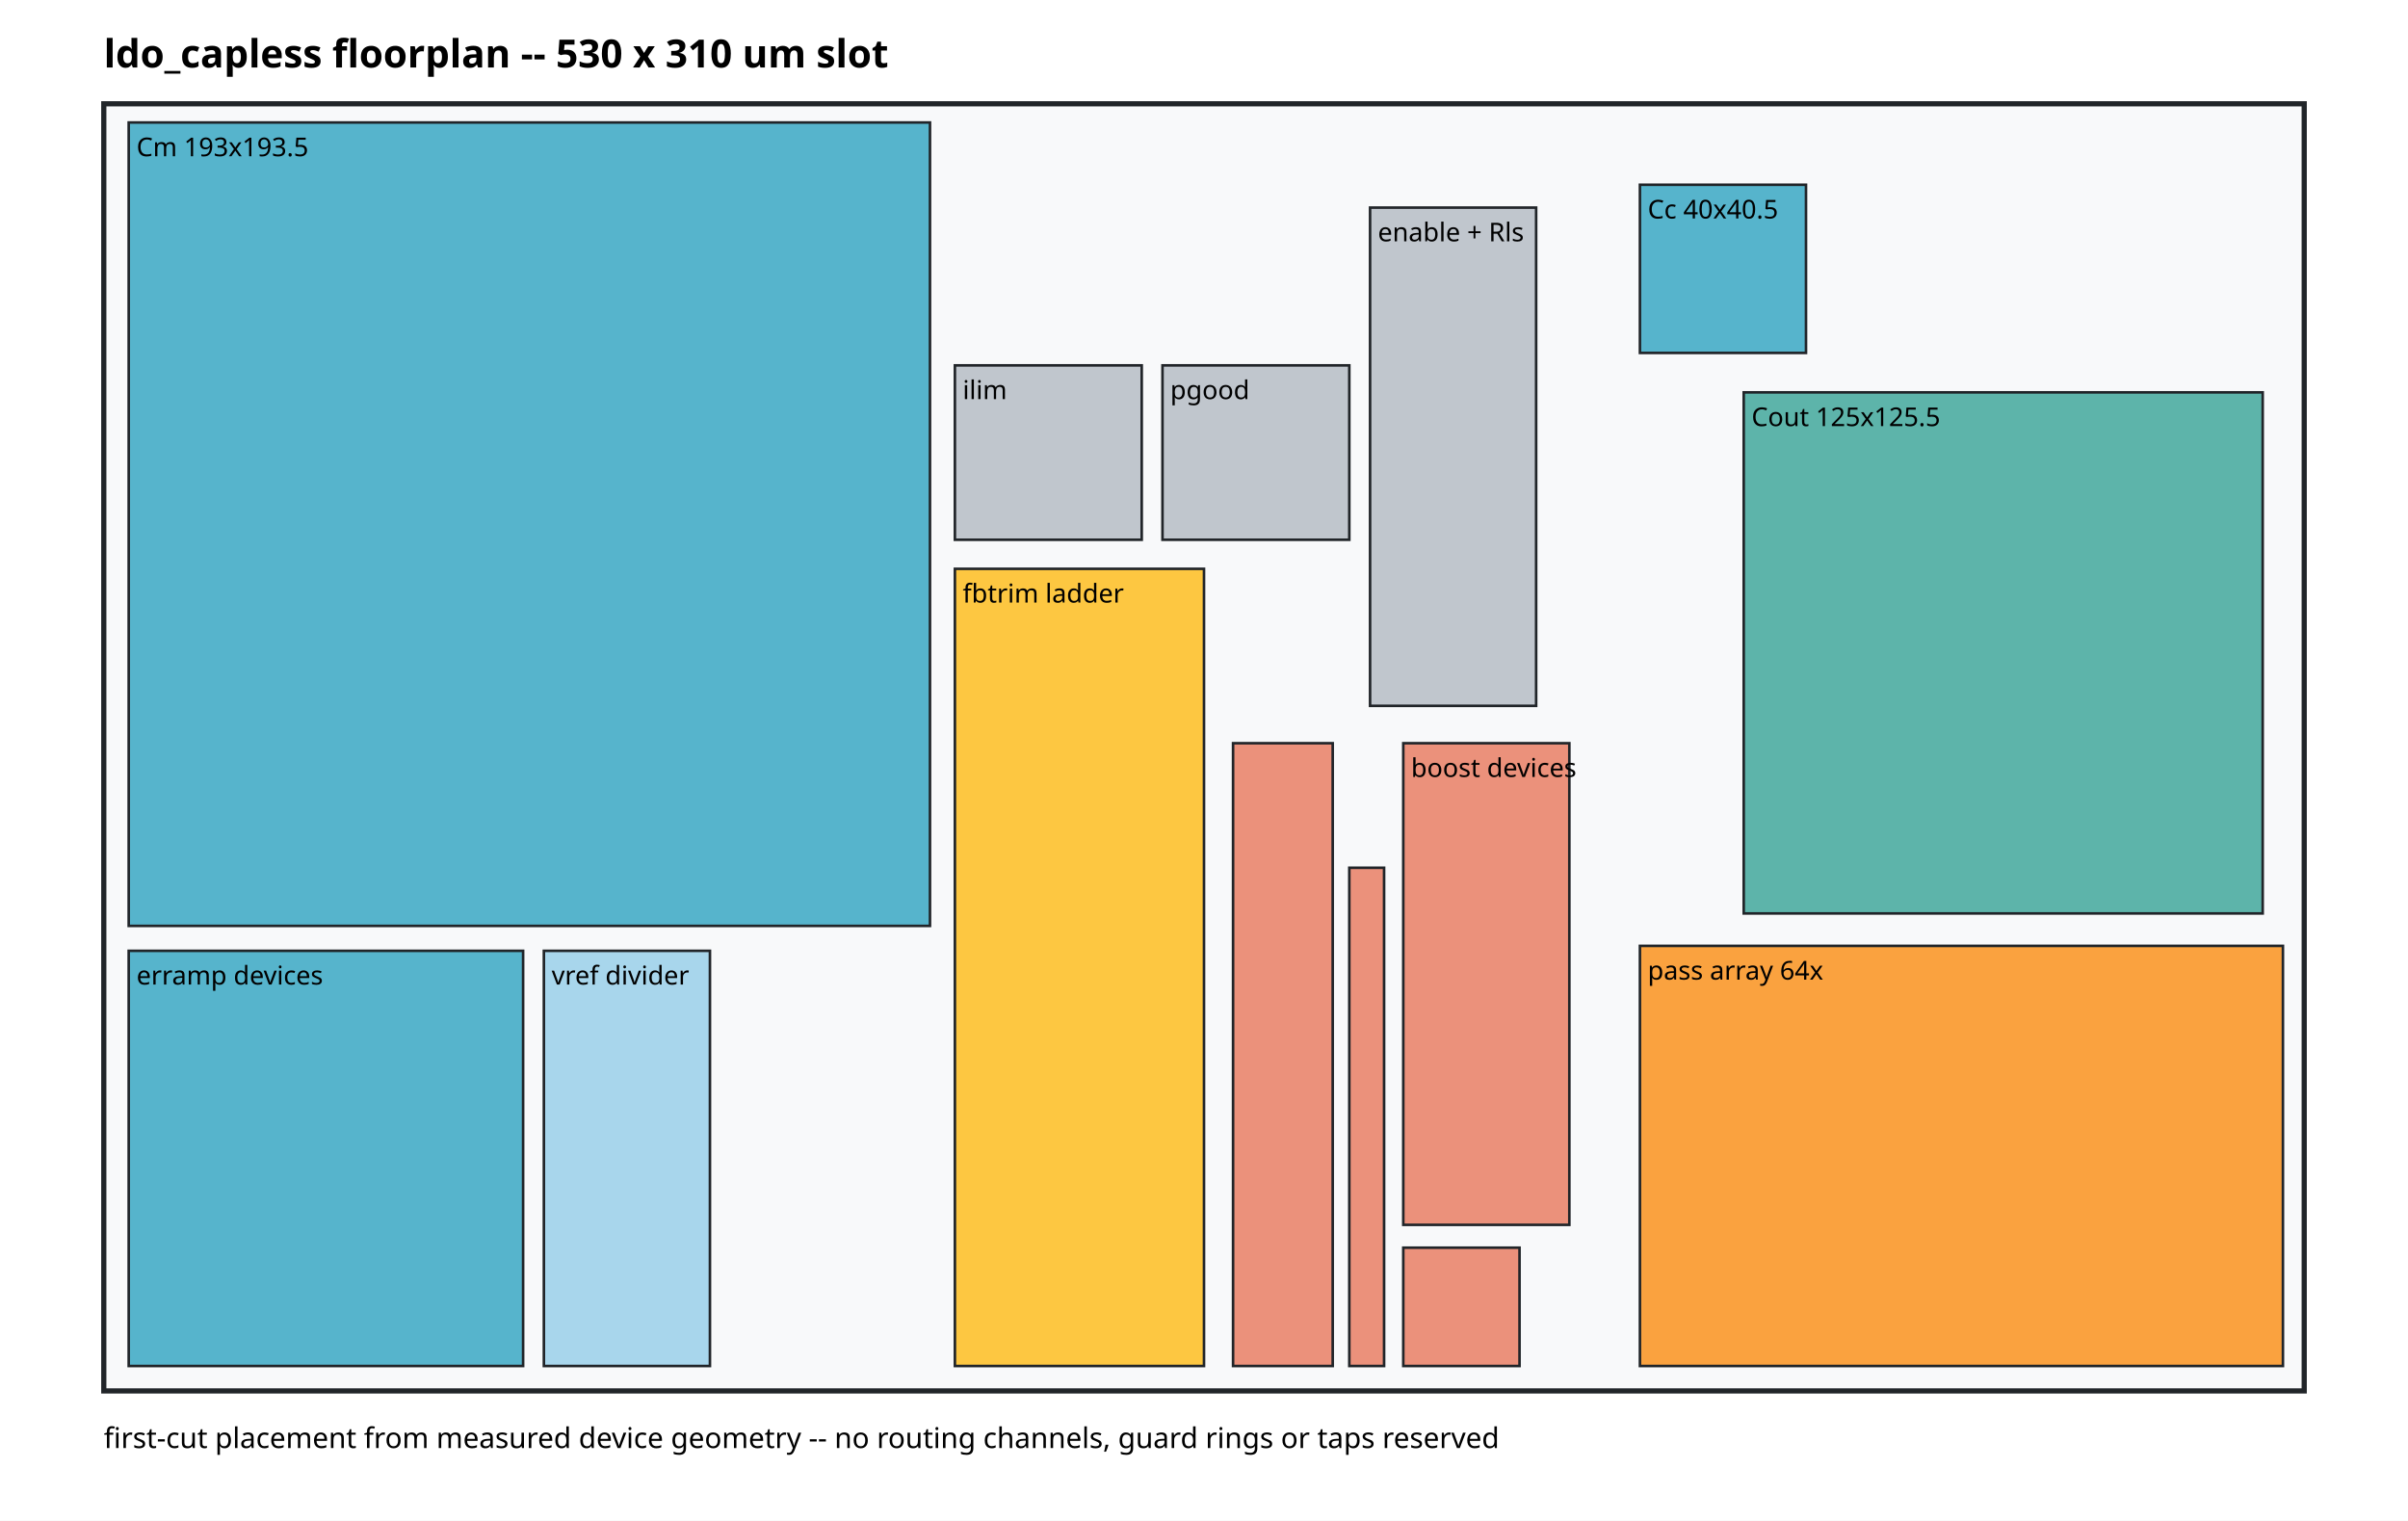
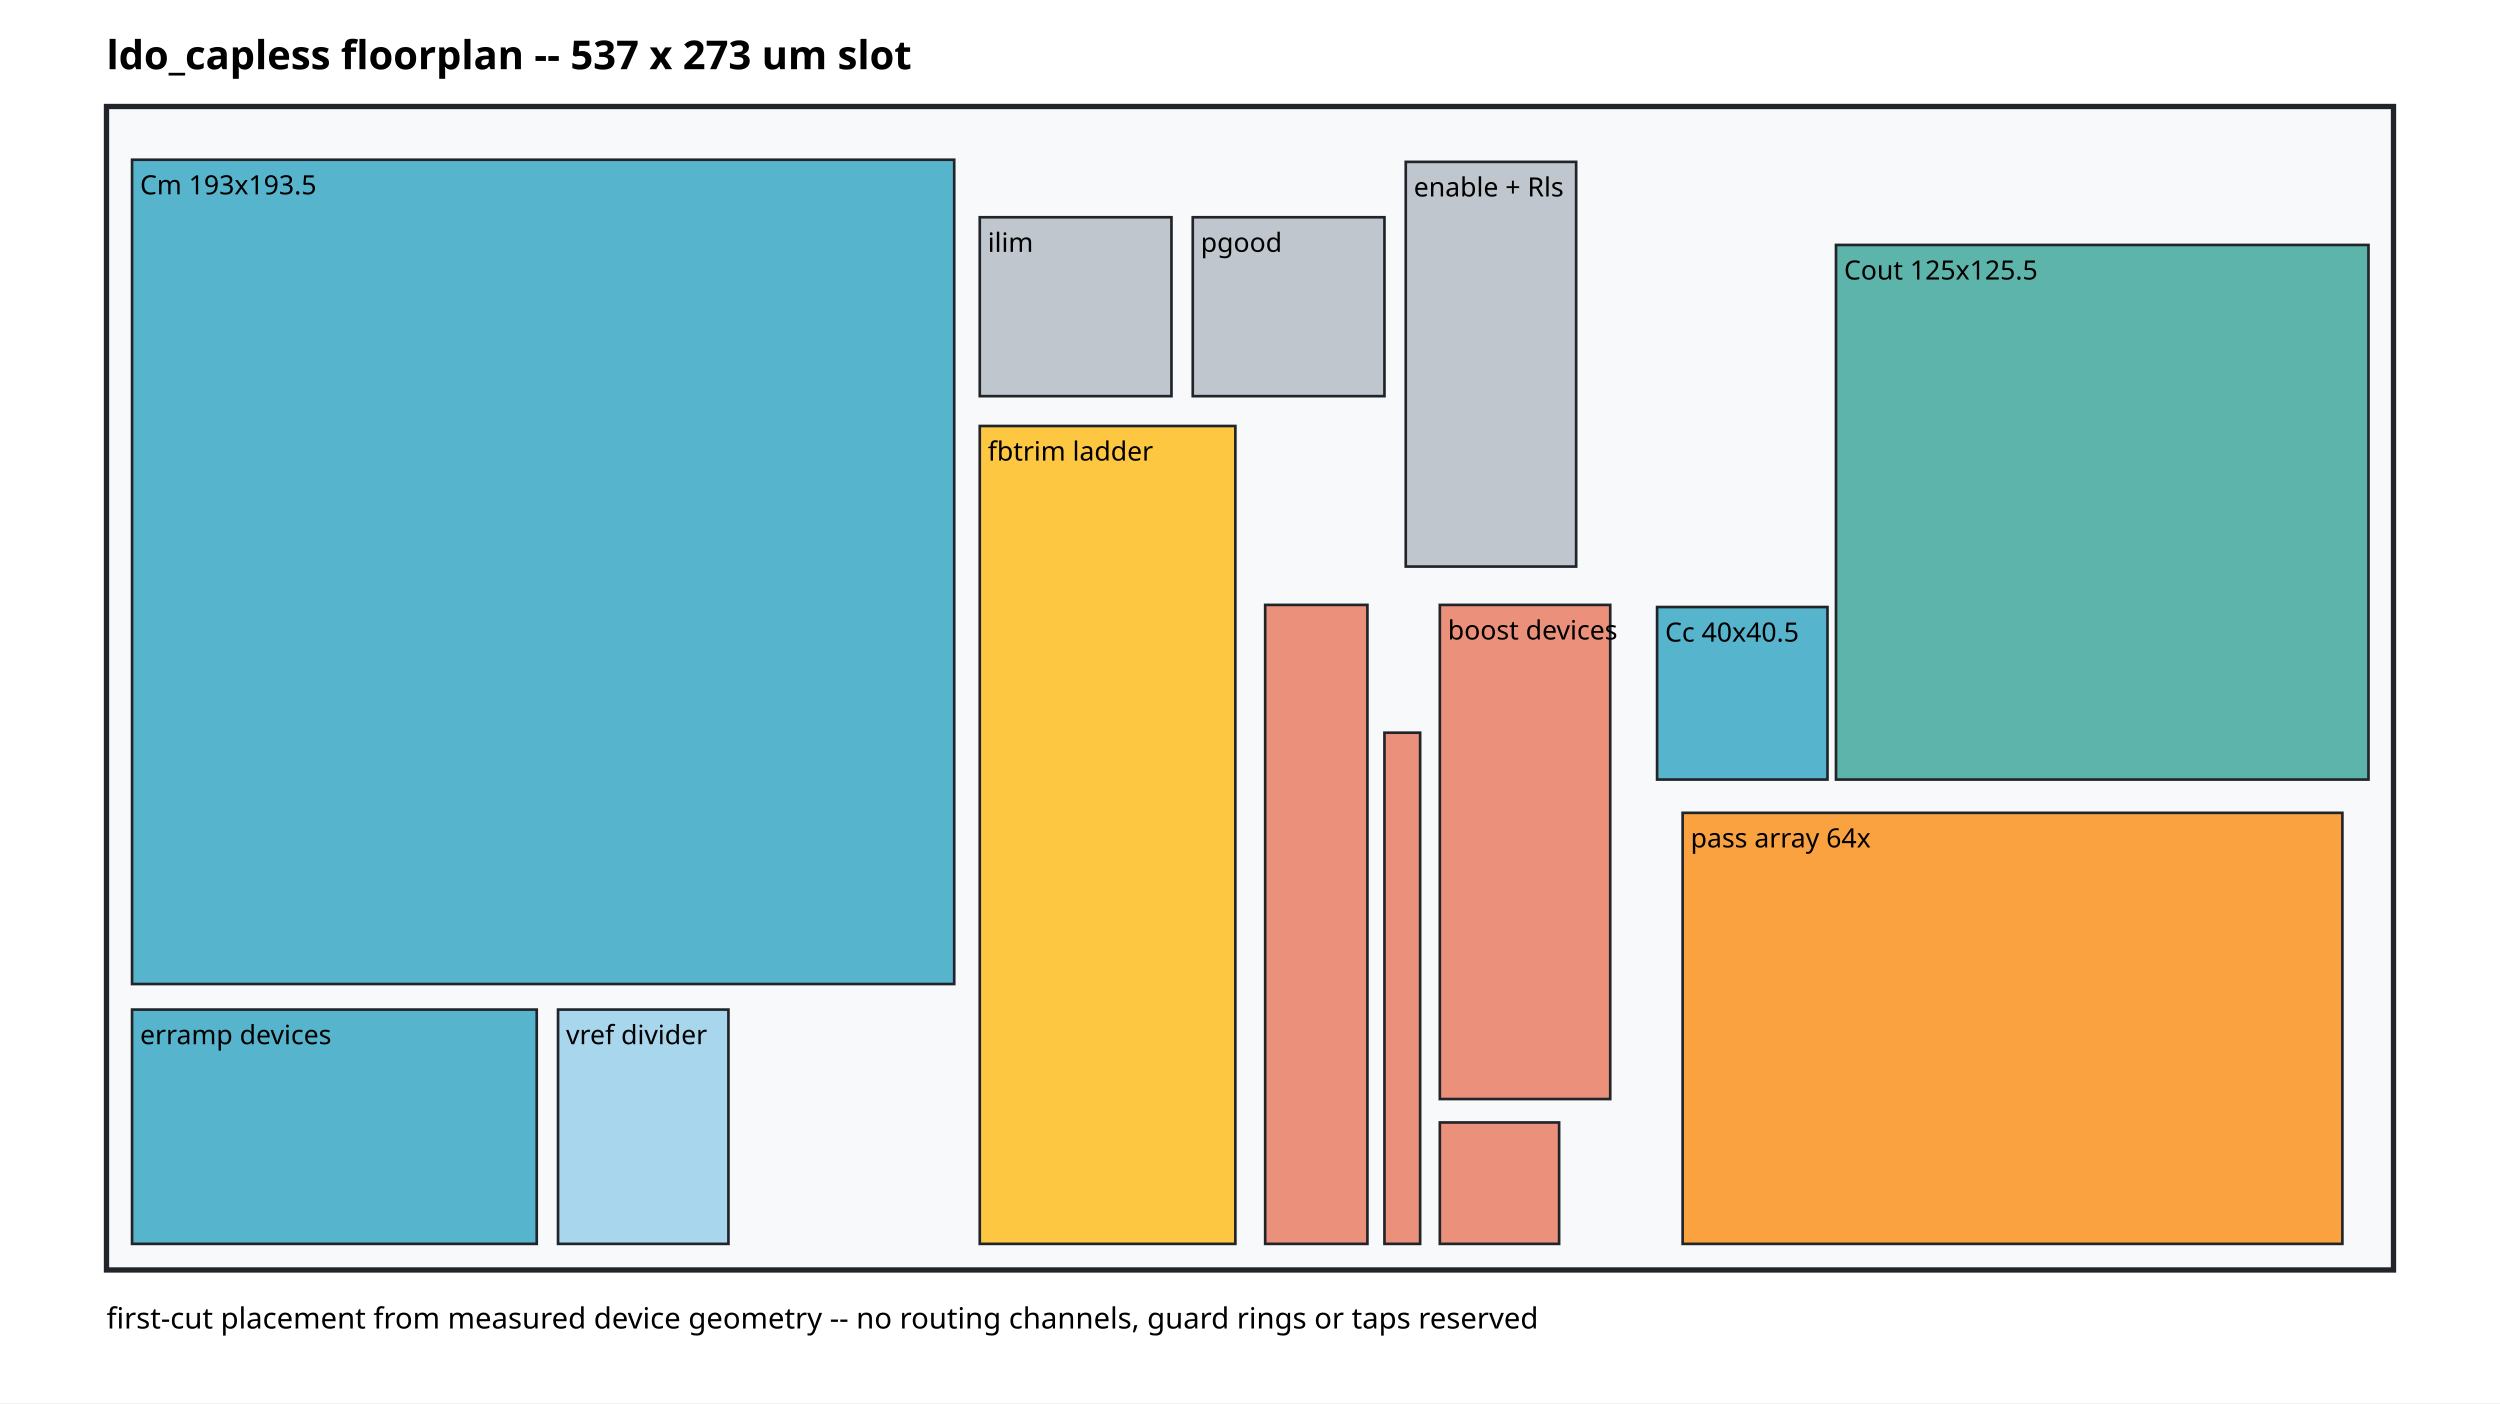
- <svg xmlns="http://www.w3.org/2000/svg" width="928" height="586">
+ <svg xmlns="http://www.w3.org/2000/svg" width="939" height="527">
  <rect width="100%" height="100%" fill="#ffffff" />
-   <text x="40" y="26" font-family="sans-serif" font-size="15" font-weight="bold">ldo_capless floorplan -- 530 x 310 um slot</text>
-   <rect x="40" y="40" width="848" height="496" fill="#f8f9fa" stroke="#212529" stroke-width="2" />
-   <rect x="49.6" y="47.2" width="308.8" height="309.6" fill="#219ebc" fill-opacity="0.75" stroke="#212529" stroke-width="1" />
-   <text x="52.6" y="60.2" font-family="sans-serif" font-size="10">Cm  193x193.5</text>
-   <rect x="49.6" y="366.4" width="152.0" height="160.0" fill="#219ebc" fill-opacity="0.75" stroke="#212529" stroke-width="1" />
-   <text x="52.6" y="379.4" font-family="sans-serif" font-size="10">erramp devices</text>
-   <rect x="209.6" y="366.4" width="64.0" height="160.0" fill="#8ecae6" fill-opacity="0.75" stroke="#212529" stroke-width="1" />
-   <text x="212.6" y="379.4" font-family="sans-serif" font-size="10">vref divider</text>
-   <rect x="368.0" y="219.2" width="96.0" height="307.2" fill="#ffb703" fill-opacity="0.75" stroke="#212529" stroke-width="1" />
-   <text x="371.0" y="232.2" font-family="sans-serif" font-size="10">fbtrim ladder</text>
-   <rect x="475.2" y="286.4" width="38.4" height="240.0" fill="#e76f51" fill-opacity="0.75" stroke="#212529" stroke-width="1" />
-   <rect x="520.0" y="334.4" width="13.4" height="192.0" fill="#e76f51" fill-opacity="0.75" stroke="#212529" stroke-width="1" />
-   <rect x="540.8" y="480.8" width="44.8" height="45.6" fill="#e76f51" fill-opacity="0.75" stroke="#212529" stroke-width="1" />
-   <rect x="540.8" y="286.4" width="64.0" height="185.6" fill="#e76f51" fill-opacity="0.75" stroke="#212529" stroke-width="1" />
-   <text x="543.8" y="299.4" font-family="sans-serif" font-size="10">boost devices</text>
-   <rect x="368.0" y="140.8" width="72.0" height="67.2" fill="#adb5bd" fill-opacity="0.75" stroke="#212529" stroke-width="1" />
-   <text x="371.0" y="153.8" font-family="sans-serif" font-size="10">ilim</text>
-   <rect x="448.0" y="140.8" width="72.0" height="67.2" fill="#adb5bd" fill-opacity="0.75" stroke="#212529" stroke-width="1" />
-   <text x="451.0" y="153.8" font-family="sans-serif" font-size="10">pgood</text>
-   <rect x="528.0" y="80.0" width="64.0" height="192.0" fill="#adb5bd" fill-opacity="0.75" stroke="#212529" stroke-width="1" />
-   <text x="531.0" y="93.0" font-family="sans-serif" font-size="10">enable + Rls</text>
-   <rect x="632.0" y="364.5" width="247.8" height="161.9" fill="#fb8500" fill-opacity="0.75" stroke="#212529" stroke-width="1" />
-   <text x="635.0" y="377.5" font-family="sans-serif" font-size="10">pass array 64x</text>
-   <rect x="672.0" y="151.2" width="200.0" height="200.8" fill="#2a9d8f" fill-opacity="0.75" stroke="#212529" stroke-width="1" />
-   <text x="675.0" y="164.2" font-family="sans-serif" font-size="10">Cout 125x125.5</text>
-   <rect x="632.0" y="71.2" width="64.0" height="64.8" fill="#219ebc" fill-opacity="0.75" stroke="#212529" stroke-width="1" />
-   <text x="635.0" y="84.2" font-family="sans-serif" font-size="10">Cc 40x40.5</text>
-   <text x="40" y="558" font-family="sans-serif" font-size="11">first-cut placement from measured device geometry -- no routing channels, guard rings or taps reserved</text>
+   <text x="40" y="26" font-family="sans-serif" font-size="15" font-weight="bold">ldo_capless floorplan -- 537 x 273 um slot</text>
+   <rect x="40" y="40" width="859" height="437" fill="#f8f9fa" stroke="#212529" stroke-width="2" />
+   <rect x="49.6" y="60.0" width="308.8" height="309.6" fill="#219ebc" fill-opacity="0.75" stroke="#212529" stroke-width="1" />
+   <text x="52.6" y="73.0" font-family="sans-serif" font-size="10">Cm  193x193.5</text>
+   <rect x="49.6" y="379.2" width="152.0" height="88.0" fill="#219ebc" fill-opacity="0.75" stroke="#212529" stroke-width="1" />
+   <text x="52.6" y="392.2" font-family="sans-serif" font-size="10">erramp devices</text>
+   <rect x="209.6" y="379.2" width="64.0" height="88.0" fill="#8ecae6" fill-opacity="0.75" stroke="#212529" stroke-width="1" />
+   <text x="212.6" y="392.2" font-family="sans-serif" font-size="10">vref divider</text>
+   <rect x="368.0" y="160.0" width="96.0" height="307.2" fill="#ffb703" fill-opacity="0.75" stroke="#212529" stroke-width="1" />
+   <text x="371.0" y="173.0" font-family="sans-serif" font-size="10">fbtrim ladder</text>
+   <rect x="475.2" y="227.2" width="38.4" height="240.0" fill="#e76f51" fill-opacity="0.75" stroke="#212529" stroke-width="1" />
+   <rect x="520.0" y="275.2" width="13.4" height="192.0" fill="#e76f51" fill-opacity="0.75" stroke="#212529" stroke-width="1" />
+   <rect x="540.8" y="421.6" width="44.8" height="45.6" fill="#e76f51" fill-opacity="0.75" stroke="#212529" stroke-width="1" />
+   <rect x="540.8" y="227.2" width="64.0" height="185.6" fill="#e76f51" fill-opacity="0.75" stroke="#212529" stroke-width="1" />
+   <text x="543.8" y="240.2" font-family="sans-serif" font-size="10">boost devices</text>
+   <rect x="368.0" y="81.6" width="72.0" height="67.2" fill="#adb5bd" fill-opacity="0.75" stroke="#212529" stroke-width="1" />
+   <text x="371.0" y="94.6" font-family="sans-serif" font-size="10">ilim</text>
+   <rect x="448.0" y="81.6" width="72.0" height="67.2" fill="#adb5bd" fill-opacity="0.75" stroke="#212529" stroke-width="1" />
+   <text x="451.0" y="94.6" font-family="sans-serif" font-size="10">pgood</text>
+   <rect x="528.0" y="60.8" width="64.0" height="152.0" fill="#adb5bd" fill-opacity="0.75" stroke="#212529" stroke-width="1" />
+   <text x="531.0" y="73.8" font-family="sans-serif" font-size="10">enable + Rls</text>
+   <rect x="632.0" y="305.3" width="247.8" height="161.9" fill="#fb8500" fill-opacity="0.75" stroke="#212529" stroke-width="1" />
+   <text x="635.0" y="318.3" font-family="sans-serif" font-size="10">pass array 64x</text>
+   <rect x="622.4" y="228.0" width="64.0" height="64.8" fill="#219ebc" fill-opacity="0.75" stroke="#212529" stroke-width="1" />
+   <text x="625.4" y="241.0" font-family="sans-serif" font-size="10">Cc 40x40.5</text>
+   <rect x="689.6" y="92.0" width="200.0" height="200.8" fill="#2a9d8f" fill-opacity="0.75" stroke="#212529" stroke-width="1" />
+   <text x="692.6" y="105.0" font-family="sans-serif" font-size="10">Cout 125x125.5</text>
+   <text x="40" y="499" font-family="sans-serif" font-size="11">first-cut placement from measured device geometry -- no routing channels, guard rings or taps reserved</text>
</svg>
